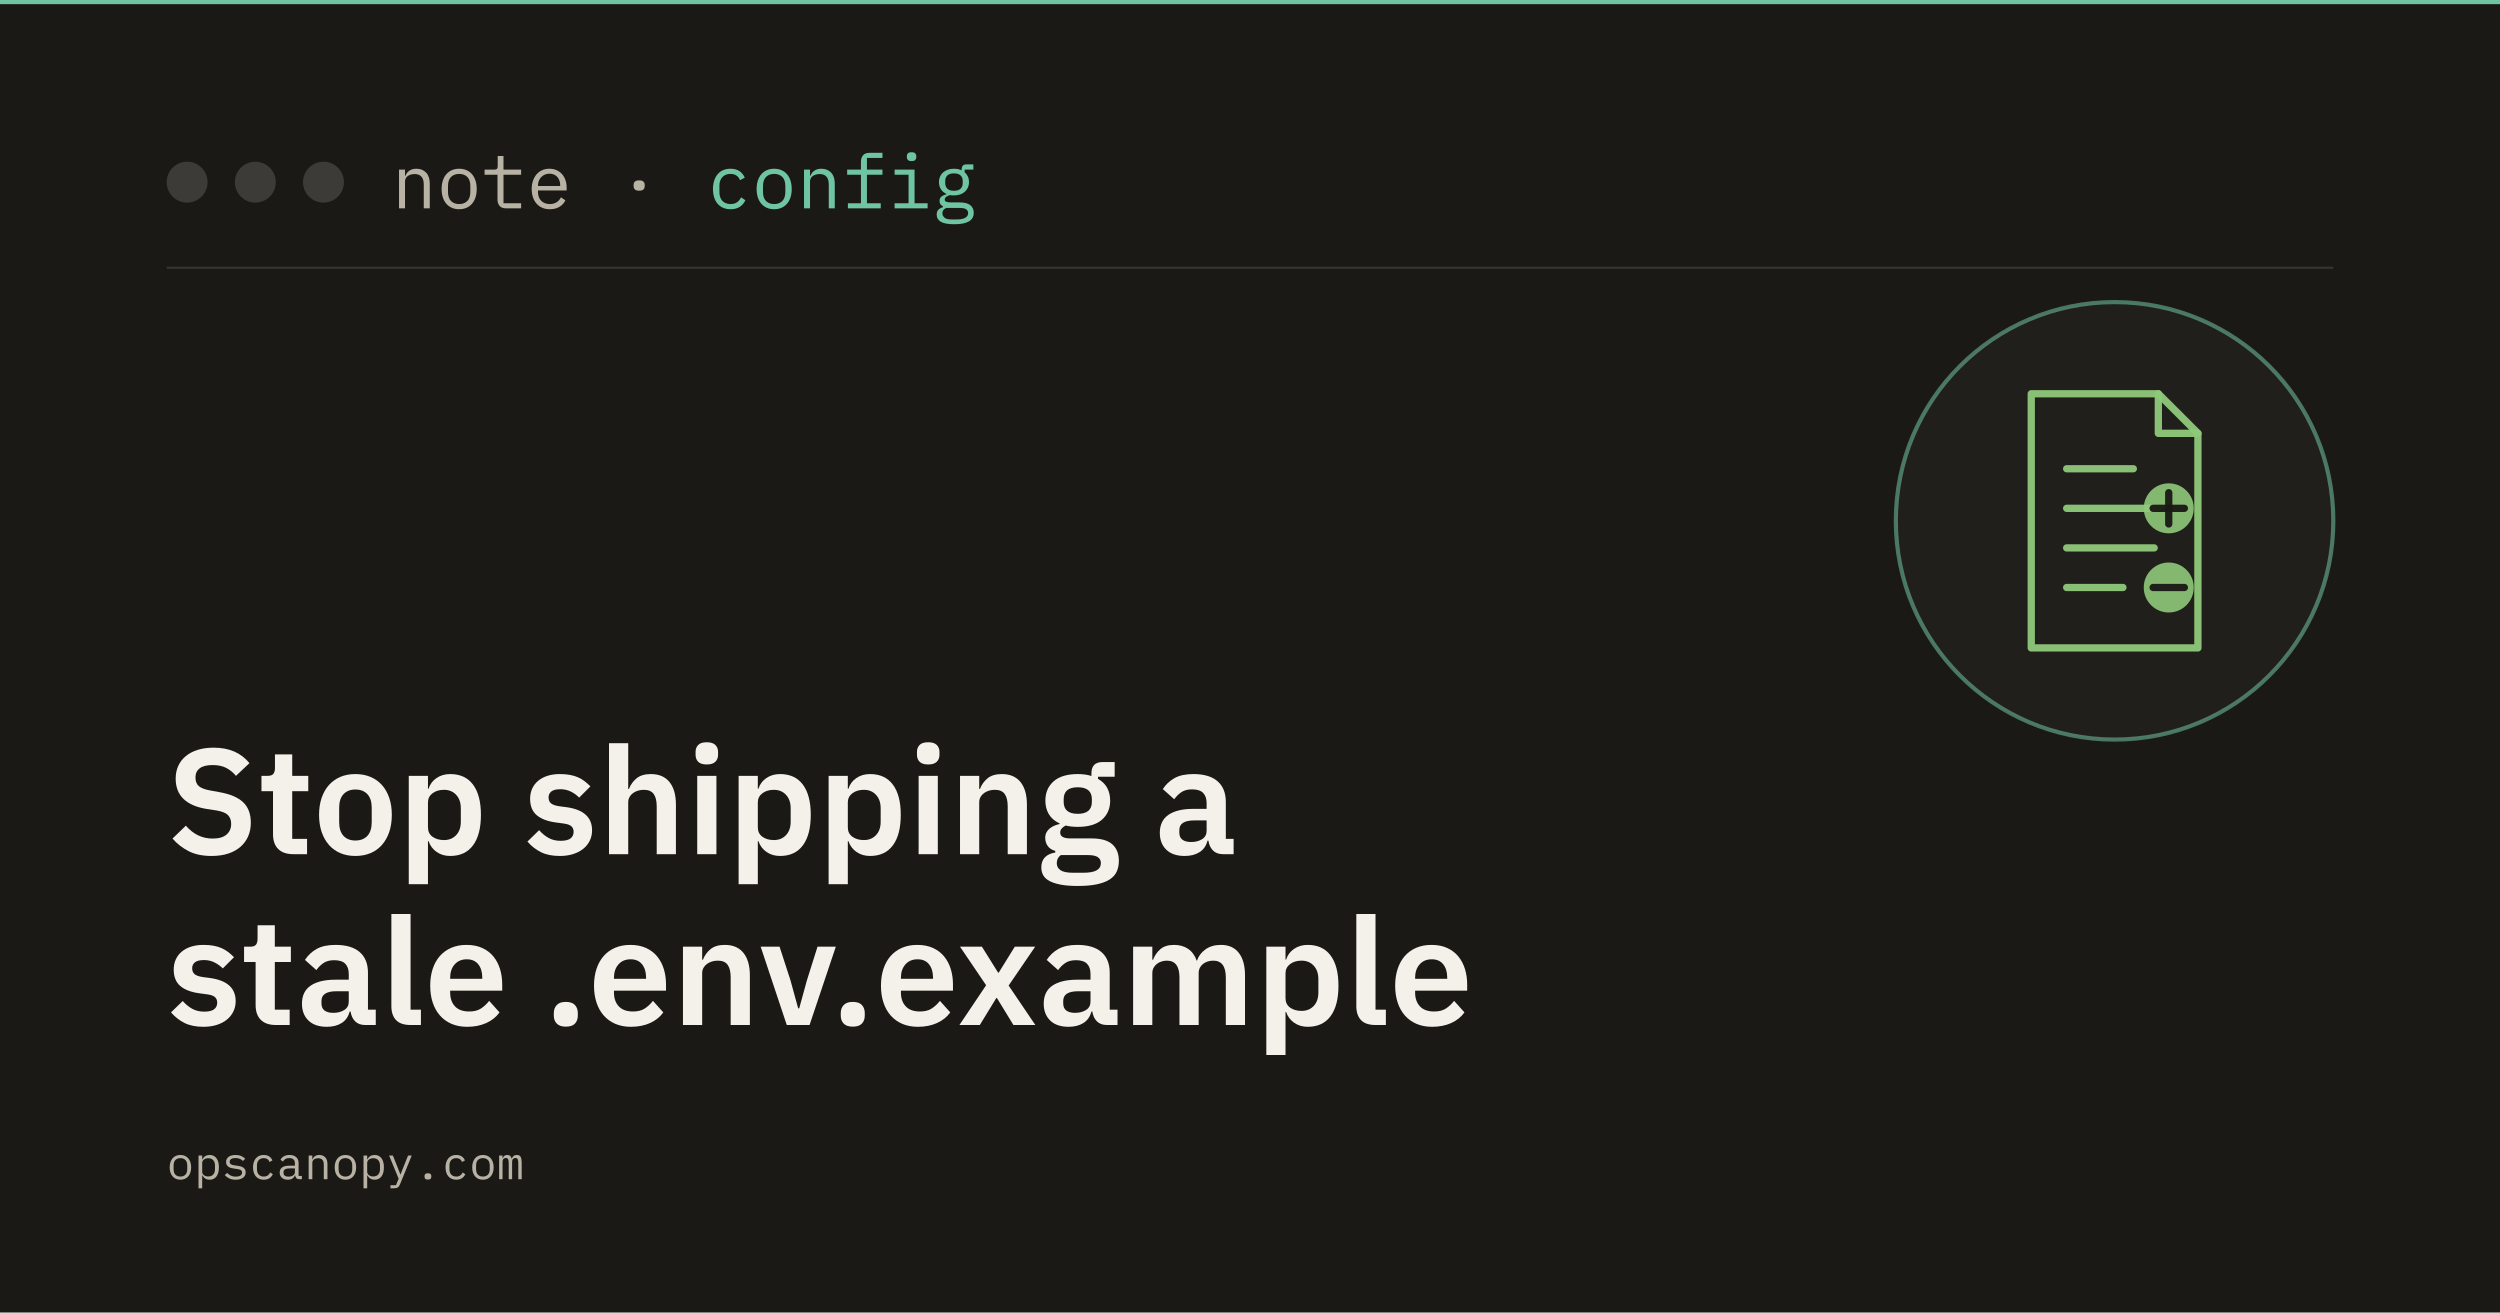
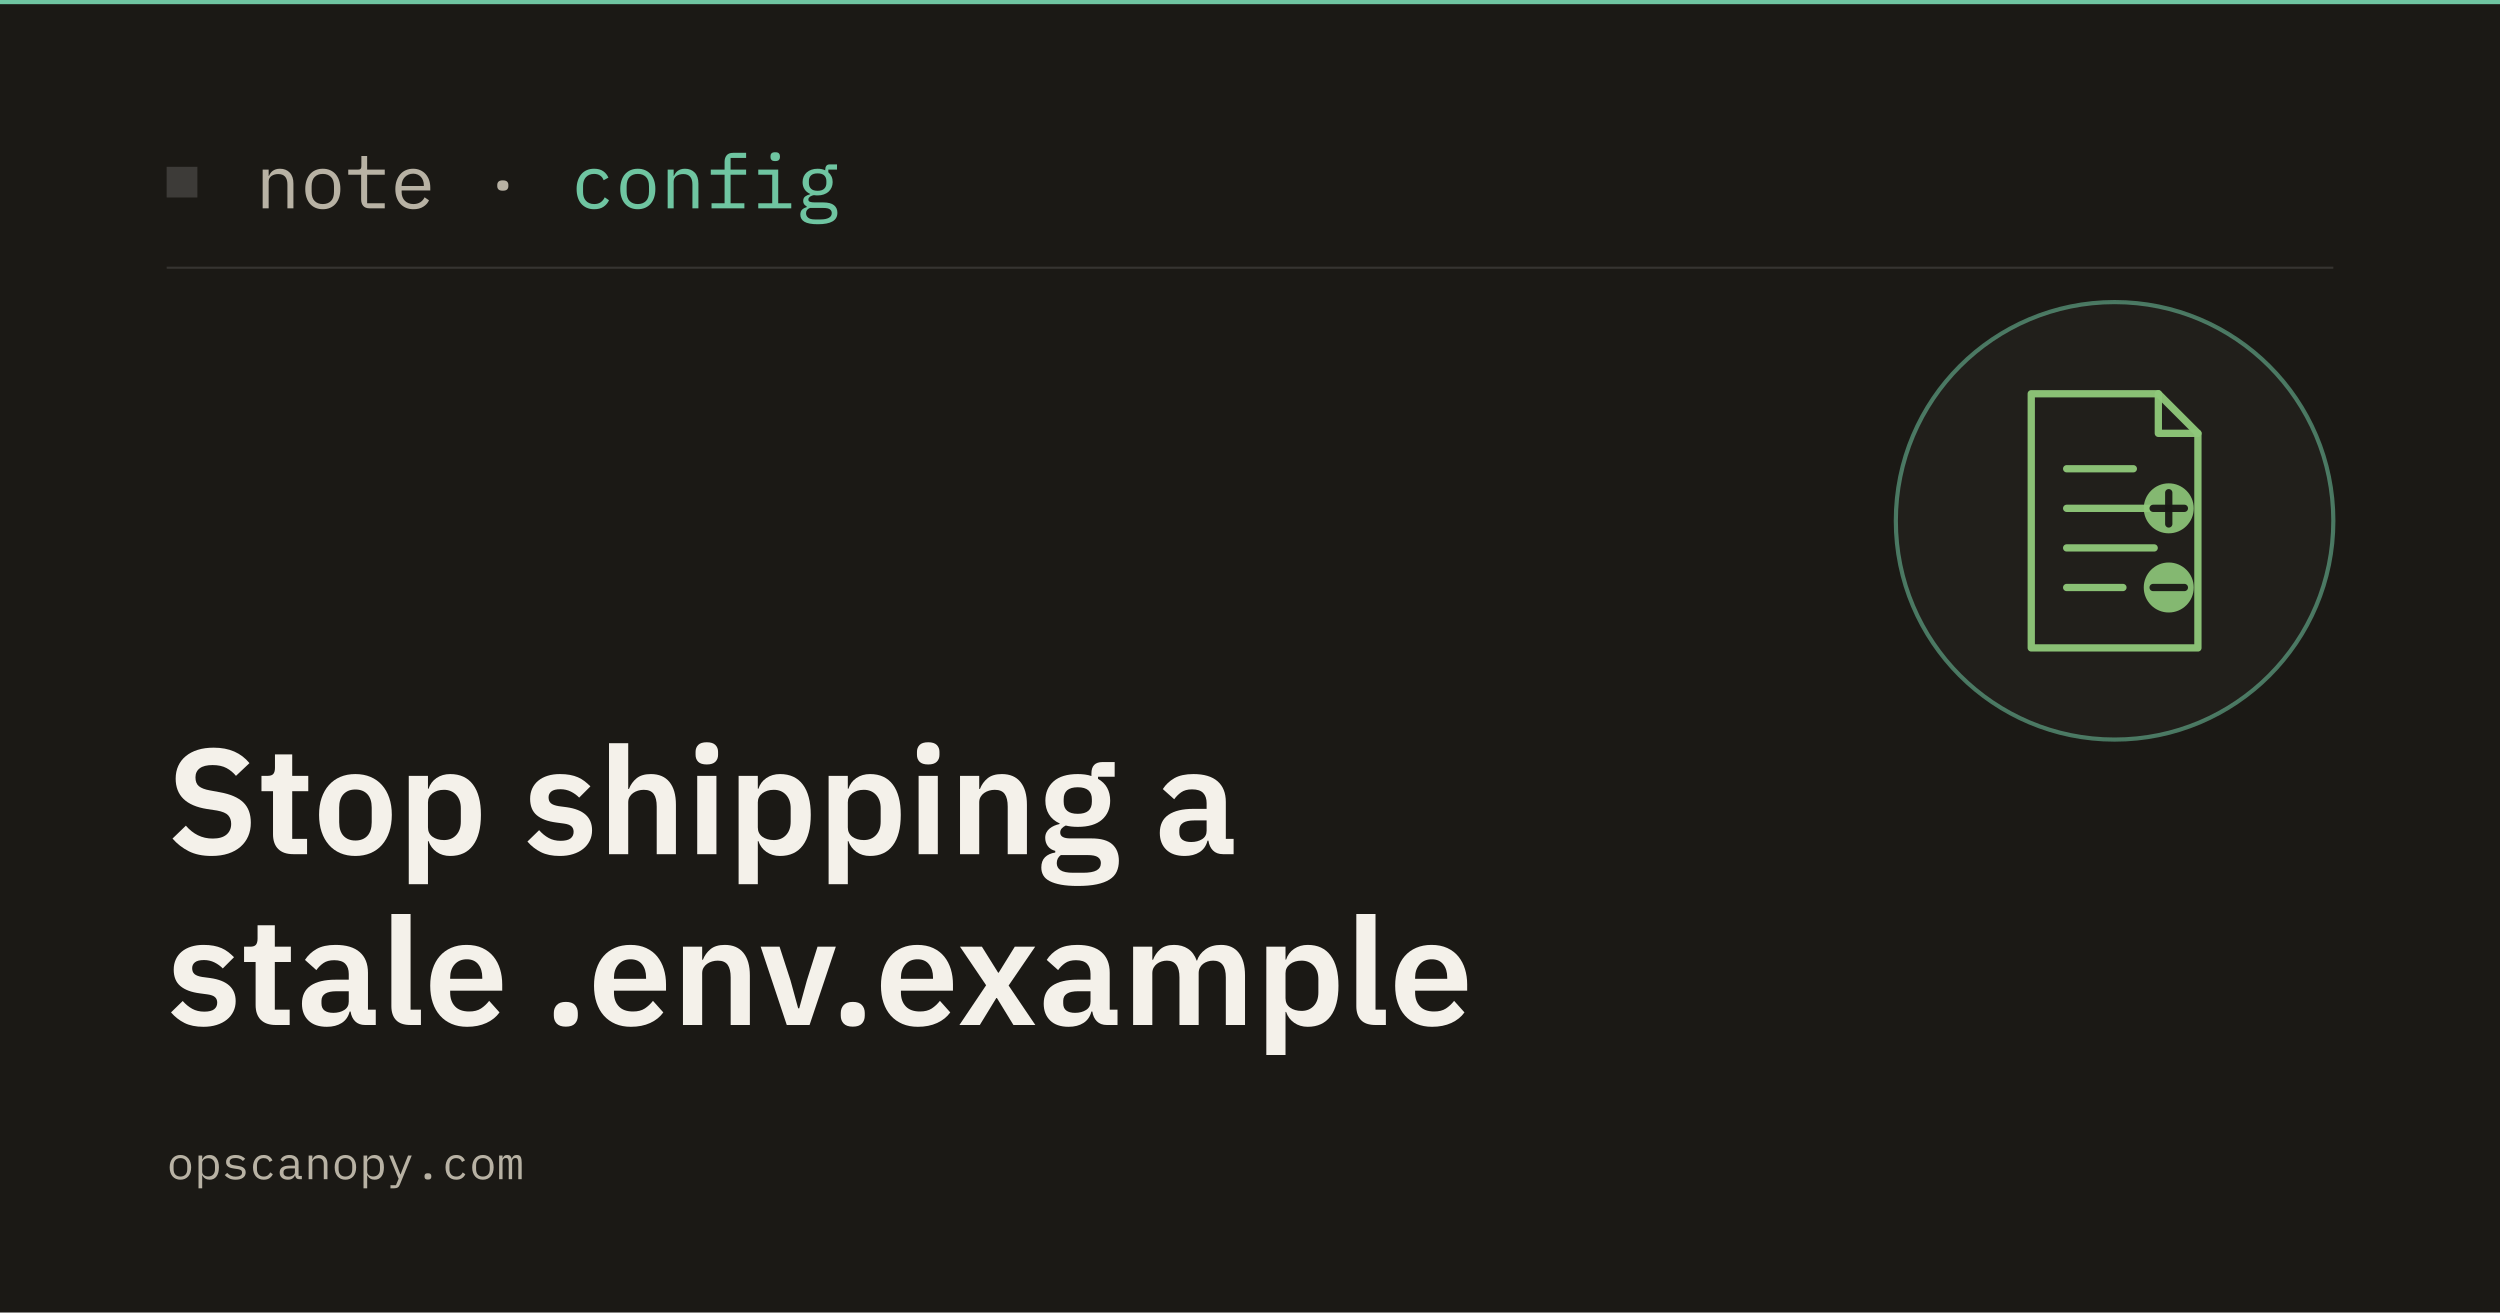
<svg xmlns="http://www.w3.org/2000/svg" viewBox="0 0 1200 630" role="img" aria-label="Stop shipping a stale .env.example — OpsCanopy config guide">
  <defs>
    <path id="g0" d="M178 0L98 0L98-516L178-516L178-432L182-432Q190-451 202-468.5Q214-486 231.5-499Q249-512 273-520Q297-528 329-528L329-528Q410-528 459-476.5Q508-425 508-331L508-331L508 0L428 0L428-317Q428-388 397-422.5Q366-457 306-457L306-457Q282-457 259-451Q236-445 218-433Q200-421 189-402Q178-383 178-358L178-358L178 0Z" />
    <path id="g1" d="M300 12L300 12Q246 12 202.5-7Q159-26 128.5-61.5Q98-97 82-146.5Q66-196 66-258L66-258Q66-319 82-369Q98-419 128.5-454.5Q159-490 202.5-509Q246-528 300-528L300-528Q354-528 397.5-509Q441-490 471.5-454.5Q502-419 518-369Q534-319 534-258L534-258Q534-196 518-146.5Q502-97 471.5-61.5Q441-26 397.5-7Q354 12 300 12ZM300-57L300-57Q367-57 408-97Q449-137 449-221L449-221L449-295Q449-379 408-419Q367-459 300-459L300-459Q233-459 192-419Q151-379 151-295L151-295L151-221Q151-137 192-97Q233-57 300-57Z" />
    <path id="g2" d="M526 0L325 0Q266 0 238.5-33Q211-66 211-118L211-118L211-448L39-448L39-516L167-516Q193-516 203.5-526.5Q214-537 214-563L214-563L214-698L291-698L291-516L526-516L526-448L291-448L291-68L526-68L526 0Z" />
    <path id="g3" d="M309 12L309 12Q253 12 208.5-7Q164-26 132.5-61.5Q101-97 84-146.5Q67-196 67-257L67-257Q67-319 84.5-369Q102-419 133-454.5Q164-490 207.5-509Q251-528 304-528L304-528Q356-528 398.5-509Q441-490 471-456.5Q501-423 517-377Q533-331 533-276L533-276L533-238L151-238L151-214Q151-180 162-151Q173-122 193.5-101Q214-80 243.5-68.5Q273-57 309-57L309-57Q361-57 399-81Q437-105 457-147L457-147L516-107Q493-55 439.5-21.5Q386 12 309 12ZM304-462L304-462Q271-462 243-450Q215-438 194.5-417Q174-396 162.5-367.5Q151-339 151-305L151-305L151-298L447-298L447-309Q447-343 436.5-371Q426-399 407.5-419.5Q389-440 362.5-451Q336-462 304-462Z" />
    <path id="g4" d="M300-235L300-235Q259-235 242.5-252Q226-269 226-295L226-295L226-313Q226-339 242.5-356Q259-373 300-373L300-373Q341-373 357.5-356Q374-339 374-313L374-313L374-295Q374-269 357.5-252Q341-235 300-235Z" />
    <path id="g5" d="M318 12L318 12Q262 12 218.5-7.5Q175-27 145-62Q115-97 99.5-147Q84-197 84-258L84-258Q84-319 100-369Q116-419 146-454.5Q176-490 219-509Q262-528 317-528L317-528Q392-528 439-495Q486-462 508-409L508-409L444-375Q430-415 397.5-437Q365-459 317-459L317-459Q282-459 254.5-447.5Q227-436 208-415Q189-394 179.5-365Q170-336 170-302L170-302L170-214Q170-180 179.5-151Q189-122 208-101Q227-80 255-68.5Q283-57 319-57L319-57Q371-57 405-81Q439-105 459-147L459-147L516-108Q493-56 444.5-22Q396 12 318 12Z" />
    <path id="g6" d="M83 0L83-68L257-68L257-448L73-448L73-516L257-516L257-622Q257-674 284.5-707Q312-740 371-740L371-740L544-740L544-672L337-672L337-516L544-516L544-448L337-448L337-68L521-68L521 0L83 0Z" />
    <path id="g7" d="M332-630L332-630Q297-630 283-644.5Q269-659 269-681L269-681L269-697Q269-719 283-733.5Q297-748 332-748L332-748Q367-748 381-733.5Q395-719 395-697L395-697L395-681Q395-659 381-644.5Q367-630 332-630ZM106 0L106-68L292-68L292-448L106-448L106-516L372-516L372-68L546-68L546 0L106 0Z" />
    <path id="g8" d="M561 59L561 59Q561 137 496 174.5Q431 212 301 212L301 212Q176 212 121.5 179Q67 146 67 84L67 84Q67 42 89 19Q111-4 151-15L151-15L151-27Q129-38 117-55Q105-72 105-98L105-98Q105-138 131.5-158Q158-178 198-188L198-188L198-192Q150-213 123.5-254Q97-295 97-350L97-350Q97-389 111-422Q125-455 151.5-478.5Q178-502 215-515Q252-528 297-528L297-528Q355-528 399-507L399-507L399-516Q399-546 413-566Q427-586 461-586L461-586L556-586L556-516L440-516L440-481Q468-457 483-424Q498-391 498-350L498-350Q498-311 483.5-278Q469-245 443-221.5Q417-198 379.5-185Q342-172 297-172L297-172Q284-172 272-173Q260-174 248-176L248-176Q236-174 223-169.5Q210-165 199-157.5Q188-150 181-140Q174-130 174-117L174-117Q174-94 197-86.5Q220-79 257-79L257-79L371-79Q471-79 516-41.5Q561-4 561 59ZM486 63L486 63Q486 32 461 13.5Q436-5 374-5L374-5L195-5Q143 16 143 65L143 65Q143 99 170 123.5Q197 148 260 148L260 148L338 148Q408 148 447 126.5Q486 105 486 63ZM297-234L297-234Q357-234 385.5-262Q414-290 414-336L414-336L414-365Q414-411 385.5-438.5Q357-466 297-466L297-466Q237-466 209-438.5Q181-411 181-365L181-365L181-336Q181-290 209-262Q237-234 297-234Z" />
    <path id="g9" d="M299 12L299 12Q209 12 146.5-20Q84-52 39-104L39-104L128-190Q164-148 208.5-126Q253-104 307-104L307-104Q368-104 399-130.5Q430-157 430-202L430-202Q430-237 410-259Q390-281 335-291L335-291L269-301Q60-334 60-504L60-504Q60-551 77.5-589Q95-627 128-654Q161-681 207.5-695.5Q254-710 313-710L313-710Q392-710 451-684Q510-658 552-607L552-607L462-522Q436-554 399-574Q362-594 306-594L306-594Q249-594 220.5-572.5Q192-551 192-512L192-512Q192-472 215-453Q238-434 289-425L289-425L354-413Q460-394 510.5-345.5Q561-297 561-210L561-210Q561-160 543.5-119.5Q526-79 492.5-49.5Q459-20 410.5-4Q362 12 299 12Z" />
    <path id="g10" d="M329 0L237 0Q171 0 136.5-34.5Q102-69 102-133L102-133L102-420L25-420L25-522L65-522Q94-522 104.5-535.5Q115-549 115-576L115-576L115-665L230-665L230-522L337-522L337-420L230-420L230-102L329-102L329 0Z" />
    <path id="g11" d="M281 12L281 12Q225 12 180.5-7Q136-26 104.5-62Q73-98 56-148.5Q39-199 39-262L39-262Q39-325 56-375Q73-425 104.5-460.5Q136-496 180.5-515Q225-534 281-534L281-534Q337-534 382-515Q427-496 458.5-460.5Q490-425 507-375Q524-325 524-262L524-262Q524-199 507-148.5Q490-98 458.5-62Q427-26 382-7Q337 12 281 12ZM281-91L281-91Q332-91 361-122Q390-153 390-213L390-213L390-310Q390-369 361-400Q332-431 281-431L281-431Q231-431 202-400Q173-369 173-310L173-310L173-213Q173-153 202-122Q231-91 281-91Z" />
    <path id="g12" d="M74 200L74-522L202-522L202-436L206-436Q220-481 259-507.5Q298-534 350-534L350-534Q450-534 502.5-463.5Q555-393 555-262L555-262Q555-130 502.5-59Q450 12 350 12L350 12Q298 12 259.5-15Q221-42 206-87L206-87L202-87L202 200L74 200ZM309-94L309-94Q359-94 390-127Q421-160 421-216L421-216L421-306Q421-362 390-395.5Q359-429 309-429L309-429Q263-429 232.5-406Q202-383 202-345L202-345L202-179Q202-138 232.5-116Q263-94 309-94Z" />
    <path id="g13" d="M245 12L245 12Q170 12 119-13.5Q68-39 29-84L29-84L107-160Q136-127 170.5-108Q205-89 250-89L250-89Q296-89 316.5-105Q337-121 337-149L337-149Q337-172 322.5-185.5Q308-199 273-204L273-204L221-211Q136-222 91.5-259.5Q47-297 47-369L47-369Q47-407 61-437.5Q75-468 101-489.5Q127-511 163.5-522.5Q200-534 245-534L245-534Q283-534 312.5-528.5Q342-523 366-512.5Q390-502 410-486.5Q430-471 449-452L449-452L374-377Q351-401 319-417Q287-433 249-433L249-433Q207-433 188.5-418Q170-403 170-379L170-379Q170-353 185.5-339.5Q201-326 238-320L238-320L291-313Q460-289 460-159L460-159Q460-121 444.5-89.5Q429-58 401-35.5Q373-13 333.5-0.5Q294 12 245 12Z" />
    <path id="g14" d="M74 0L74-740L202-740L202-435L207-435Q223-477 257.5-505.5Q292-534 353-534L353-534Q434-534 477-481Q520-428 520-330L520-330L520 0L392 0L392-317Q392-373 372-401Q352-429 306-429L306-429Q286-429 267.5-423.5Q249-418 234.5-407.5Q220-397 211-381.5Q202-366 202-345L202-345L202 0L74 0Z" />
    <path id="g15" d="M138-598L138-598Q98-598 80.5-616Q63-634 63-662L63-662L63-682Q63-710 80.5-728Q98-746 138-746L138-746Q177-746 195-728Q213-710 213-682L213-682L213-662Q213-634 195-616Q177-598 138-598ZM74 0L74-522L202-522L202 0L74 0Z" />
    <path id="g16" d="M202 0L74 0L74-522L202-522L202-435L207-435Q223-477 257.5-505.5Q292-534 353-534L353-534Q434-534 477-481Q520-428 520-330L520-330L520 0L392 0L392-317Q392-373 372-401Q352-429 306-429L306-429Q286-429 267.5-423.5Q249-418 234.5-407.5Q220-397 211-381.5Q202-366 202-345L202-345L202 0Z" />
    <path id="g17" d="M545 44L545 44Q545 85 530.5 116.5Q516 148 483 169Q450 190 398 201Q346 212 271 212L271 212Q205 212 159 203.5Q113 195 83.5 179.5Q54 164 41 141Q28 118 28 89L28 89Q28 45 52.5 20.5Q77-4 121-11L121-11L121-22Q89-30 71.5-53.5Q54-77 54-109L54-109Q54-129 62-144.5Q70-160 83.5-171Q97-182 114-189.5Q131-197 150-201L150-201L150-205Q102-227 78.5-266Q55-305 55-357L55-357Q55-437 110-485.5Q165-534 271-534L271-534Q295-534 318.5-531Q342-528 362-521L362-521L362-538Q362-614 436-614L436-614L517-614L517-516L406-516L406-502Q447-479 467-442Q487-405 487-357L487-357Q487-278 432.5-230Q378-182 271-182L271-182Q225-182 191-191L191-191Q176-184 165-172.5Q154-161 154-144L154-144Q154-105 222-105L222-105L362-105Q458-105 501.5-65.5Q545-26 545 44ZM425 59L425 59Q425 34 405 20Q385 6 336 6L336 6L158 6Q131 26 131 60L131 60Q131 90 156 107Q181 124 241 124L241 124L305 124Q368 124 396.5 108Q425 92 425 59ZM271-269L271-269Q365-269 365-349L365-349L365-366Q365-446 271-446L271-446Q177-446 177-366L177-366L177-349Q177-269 271-269Z" />
    <path id="g18" d="M529 0L458 0Q416 0 391.5-24.5Q367-49 361-90L361-90L355-90Q342-39 302-13.5Q262 12 203 12L203 12Q123 12 80-30Q37-72 37-142L37-142Q37-223 95-262.5Q153-302 260-302L260-302L349-302L349-340Q349-384 326-408Q303-432 252-432L252-432Q207-432 179.5-412.5Q152-393 133-366L133-366L57-434Q86-479 134-506.5Q182-534 261-534L261-534Q367-534 422-486Q477-438 477-348L477-348L477-102L529-102L529 0ZM246-81L246-81Q289-81 319-100Q349-119 349-156L349-156L349-225L267-225Q167-225 167-161L167-161L167-144Q167-112 187.5-96.5Q208-81 246-81Z" />
    <path id="g19" d="M271 0L202 0Q136 0 105-33Q74-66 74-126L74-126L74-740L202-740L202-102L271-102L271 0Z" />
    <path id="g20" d="M285 12L285 12Q227 12 181.5-7.5Q136-27 104.5-62.5Q73-98 56-148.5Q39-199 39-262L39-262Q39-324 55.5-374Q72-424 103-459.5Q134-495 179-514.5Q224-534 281-534L281-534Q342-534 387-513Q432-492 461-456Q490-420 504.5-372.5Q519-325 519-271L519-271L519-229L172-229L172-216Q172-159 204-124.5Q236-90 299-90L299-90Q347-90 377.5-110Q408-130 432-161L432-161L501-84Q469-39 413.5-13.5Q358 12 285 12ZM283-438L283-438Q232-438 202-404Q172-370 172-316L172-316L172-308L386-308L386-317Q386-371 359.5-404.5Q333-438 283-438Z" />
    <path id="g21" d="M149 11L149 11Q108 11 88.5-9.5Q69-30 69-62L69-62L69-80Q69-112 88.5-133Q108-154 149-154L149-154Q191-154 210-133Q229-112 229-80L229-80L229-62Q229-30 210-9.5Q191 11 149 11Z" />
    <path id="g22" d="M338 0L186 0L12-522L138-522L211-297L262-111L269-111L320-297L391-522L513-522L338 0Z" />
    <path id="g23" d="M155 0L19 0L197-265L23-522L169-522L277-349L281-349L388-522L524-522L347-263L525 0L379 0L269-180L265-180L155 0Z" />
    <path id="g24" d="M202 0L74 0L74-522L202-522L202-435L207-435Q222-476 255-505Q288-534 347-534L347-534Q401-534 440-508Q479-482 498-429L498-429L500-429Q514-473 555.5-503.5Q597-534 660-534L660-534Q737-534 778.5-481Q820-428 820-330L820-330L820 0L692 0L692-317Q692-429 608-429L608-429Q589-429 571.5-423.5Q554-418 540.5-407.5Q527-397 519-381.5Q511-366 511-345L511-345L511 0L383 0L383-317Q383-429 299-429L299-429Q281-429 263.5-423.5Q246-418 232.5-407.5Q219-397 210.5-381.5Q202-366 202-345L202-345L202 0Z" />
    <path id="g25" d="M95 200L95-516L175-516L175-432L179-432Q229-528 338-528L338-528Q433-528 486.5-457Q540-386 540-258L540-258Q540-130 486.5-59Q433 12 338 12L338 12Q229 12 179-84L179-84L175-84L175 200L95 200ZM307-59L307-59Q377-59 415.5-101.5Q454-144 454-214L454-214L454-302Q454-372 415.5-414.5Q377-457 307-457L307-457Q280-457 256-450Q232-443 214-429.5Q196-416 185.5-396.5Q175-377 175-351L175-351L175-165Q175-139 185.5-119.5Q196-100 214-86.5Q232-73 256-66Q280-59 307-59Z" />
    <path id="g26" d="M306 12L306 12Q225 12 166.5-15.5Q108-43 67-89L67-89L121-136Q158-97 202-76Q246-55 308-55L308-55Q368-55 406.5-76.5Q445-98 445-144L445-144Q445-164 437.5-177.5Q430-191 417-199Q404-207 388-211.5Q372-216 354-219L354-219L273-231Q246-235 214.5-242Q183-249 157-264.5Q131-280 113.5-306Q96-332 96-374L96-374Q96-413 111.5-441.5Q127-470 155-489.5Q183-509 221-518.5Q259-528 304-528L304-528Q374-528 425.5-506Q477-484 514-445L514-445L462-396Q453-407 439.5-418.5Q426-430 406.5-439.5Q387-449 361-455Q335-461 301-461L301-461Q240-461 207.5-440Q175-419 175-379L175-379Q175-359 182.5-345.5Q190-332 203-324Q216-316 232.5-311.5Q249-307 266-304L266-304L347-292Q375-288 406-281Q437-274 463-258.5Q489-243 506.5-217Q524-191 524-149L524-149Q524-72 464.5-30Q405 12 306 12Z" />
    <path id="g27" d="M550 0L495 0Q448 0 428-24Q408-48 403-84L403-84L398-84Q381-39 343.5-13.5Q306 12 243 12L243 12Q162 12 114-30Q66-72 66-145L66-145Q66-217 118.5-256Q171-295 288-295L288-295L398-295L398-346Q398-403 366-431.5Q334-460 275-460L275-460Q223-460 190-439.5Q157-419 137-384L137-384L83-424Q93-444 110-463Q127-482 152-496.5Q177-511 209-519.5Q241-528 280-528L280-528Q371-528 424.5-482Q478-436 478-354L478-354L478-70L550-70L550 0ZM257-55L257-55Q288-55 313.5-62.5Q339-70 358-82.5Q377-95 387.5-112.5Q398-130 398-150L398-150L398-235L288-235Q216-235 183-215Q150-195 150-157L150-157L150-136Q150-96 178.5-75.5Q207-55 257-55Z" />
    <path id="g28" d="M380-300L467-516L547-516L291 113Q282 135 271 151.5Q260 168 245 178.5Q230 189 209 194.5Q188 200 159 200L159 200L83 200L83 132L203 132L261-10L53-516L135-516L222-300L299-104L303-104L380-300Z" />
    <path id="g29" d="M300 9L300 9Q259 9 242.5-8Q226-25 226-51L226-51L226-69Q226-95 242.5-112Q259-129 300-129L300-129Q341-129 357.5-112Q374-95 374-69L374-69L374-51Q374-25 357.5-8Q341 9 300 9Z" />
    <path id="g30" d="M128 0L54 0L54-516L128-516L128-456L132-456Q144-486 166-507Q188-528 231-528L231-528Q276-528 298-505.5Q320-483 325-447L325-447L328-447Q342-482 368-505Q394-528 440-528L440-528Q503-528 524.5-484Q546-440 546-358L546-358L546 0L472 0L472-345Q472-411 458.5-436.5Q445-462 409-462L409-462Q377-462 357-441.5Q337-421 337-379L337-379L337 0L263 0L263-345Q263-411 249.5-436.5Q236-462 201-462L201-462Q169-462 148.5-441.5Q128-421 128-379L128-379L128 0Z" />
  </defs>
  <rect width="1200" height="630" fill="#1b1915" />
  <rect width="1200" height="2" fill="#6fc5a1" />
  <g data-role="caption">
-     <circle cx="89.82" cy="87.44" r="9.82" fill="#ffffff" fill-opacity="0.15" />
-     <circle cx="122.55" cy="87.44" r="9.82" fill="#ffffff" fill-opacity="0.15" />
-     <circle cx="155.27" cy="87.44" r="9.82" fill="#ffffff" fill-opacity="0.15" />
-     <g transform="translate(188 100) scale(0.036)" fill="#b8b2a4">
+     <rect x="80" y="80.07" width="14.73" height="14.73" fill="#ffffff" fill-opacity="0.15" />
+     <g transform="translate(122.55 100) scale(0.036)" fill="#b8b2a4">
      <use href="#g0" />
      <use href="#g1" x="600" />
      <use href="#g2" x="1200" />
      <use href="#g3" x="1800" />
    </g>
-     <g transform="translate(274.4 100) scale(0.036)" fill="#b8b2a4">
+     <g transform="translate(208.95 100) scale(0.036)" fill="#b8b2a4">
      <use href="#g4" x="600" />
    </g>
-     <g transform="translate(339.2 100) scale(0.036)" fill="#6fc5a1">
+     <g transform="translate(273.75 100) scale(0.036)" fill="#6fc5a1">
      <use href="#g5" />
      <use href="#g1" x="600" />
      <use href="#g0" x="1200" />
      <use href="#g6" x="1800" />
      <use href="#g7" x="2400" />
      <use href="#g8" x="3000" />
    </g>
    <rect x="80" y="128" width="1040" height="1" fill="#ffffff" fill-opacity="0.12" />
  </g>
  <circle cx="1015" cy="250" r="105" fill="#ffffff" fill-opacity="0.03" stroke="#6fc5a1" stroke-opacity="0.55" stroke-width="2" />
  <g transform="translate(1015,250) scale(0.5)" stroke="#8fc97a" stroke-opacity="0.95" stroke-width="7" fill="none" stroke-linecap="round" stroke-linejoin="round">
    <path d="M-80 -122 H42 L80 -84 V122 H-80 Z" />
    <path d="M42 -122 V-84 H80" />
    <line x1="-46" y1="-50" x2="18" y2="-50" />
    <line x1="-46" y1="-12" x2="38" y2="-12" />
    <line x1="-46" y1="26" x2="38" y2="26" />
    <line x1="-46" y1="64" x2="8" y2="64" />
    <circle cx="52" cy="-12" r="24" stroke="none" fill="#8fc97a" fill-opacity="0.9" />
    <g stroke="#1b1915" stroke-width="7">
      <line x1="52" y1="-27" x2="52" y2="3" />
      <line x1="37" y1="-12" x2="67" y2="-12" />
    </g>
    <circle cx="52" cy="64" r="24" stroke="none" fill="#8fc97a" fill-opacity="0.9" />
    <g stroke="#1b1915" stroke-width="7">
      <line x1="37" y1="64" x2="67" y2="64" />
    </g>
  </g>
  <g data-role="title">
    <g transform="translate(80 410) scale(0.072)" fill="#f4f1ea">
      <use href="#g9" />
      <use href="#g10" x="607" />
      <use href="#g11" x="977" />
      <use href="#g12" x="1540" />
      <use href="#g13" x="2376" />
      <use href="#g14" x="2875" />
      <use href="#g15" x="3463" />
      <use href="#g12" x="3739" />
      <use href="#g12" x="4339" />
      <use href="#g15" x="4939" />
      <use href="#g16" x="5215" />
      <use href="#g17" x="5803" />
      <use href="#g18" x="6584" />
    </g>
    <g transform="translate(80 492) scale(0.072)" fill="#f4f1ea">
      <use href="#g13" />
      <use href="#g10" x="491" />
      <use href="#g18" x="865" />
      <use href="#g19" x="1424" />
      <use href="#g20" x="1718" />
      <use href="#g21" x="2512" />
      <use href="#g20" x="2810" />
      <use href="#g16" x="3368" />
      <use href="#g22" x="3948" />
      <use href="#g21" x="4425" />
      <use href="#g20" x="4723" />
      <use href="#g23" x="5266" />
      <use href="#g18" x="5810" />
      <use href="#g24" x="6369" />
      <use href="#g12" x="7257" />
      <use href="#g19" x="7857" />
      <use href="#g20" x="8151" />
    </g>
  </g>
  <g transform="translate(80 566) scale(0.022)" fill="#b8b2a4">
    <use href="#g1" />
    <use href="#g25" x="600" />
    <use href="#g26" x="1200" />
    <use href="#g5" x="1800" />
    <use href="#g27" x="2400" />
    <use href="#g0" x="3000" />
    <use href="#g1" x="3600" />
    <use href="#g25" x="4200" />
    <use href="#g28" x="4800" />
    <use href="#g29" x="5400" />
    <use href="#g5" x="6000" />
    <use href="#g1" x="6600" />
    <use href="#g30" x="7200" />
  </g>
</svg>
